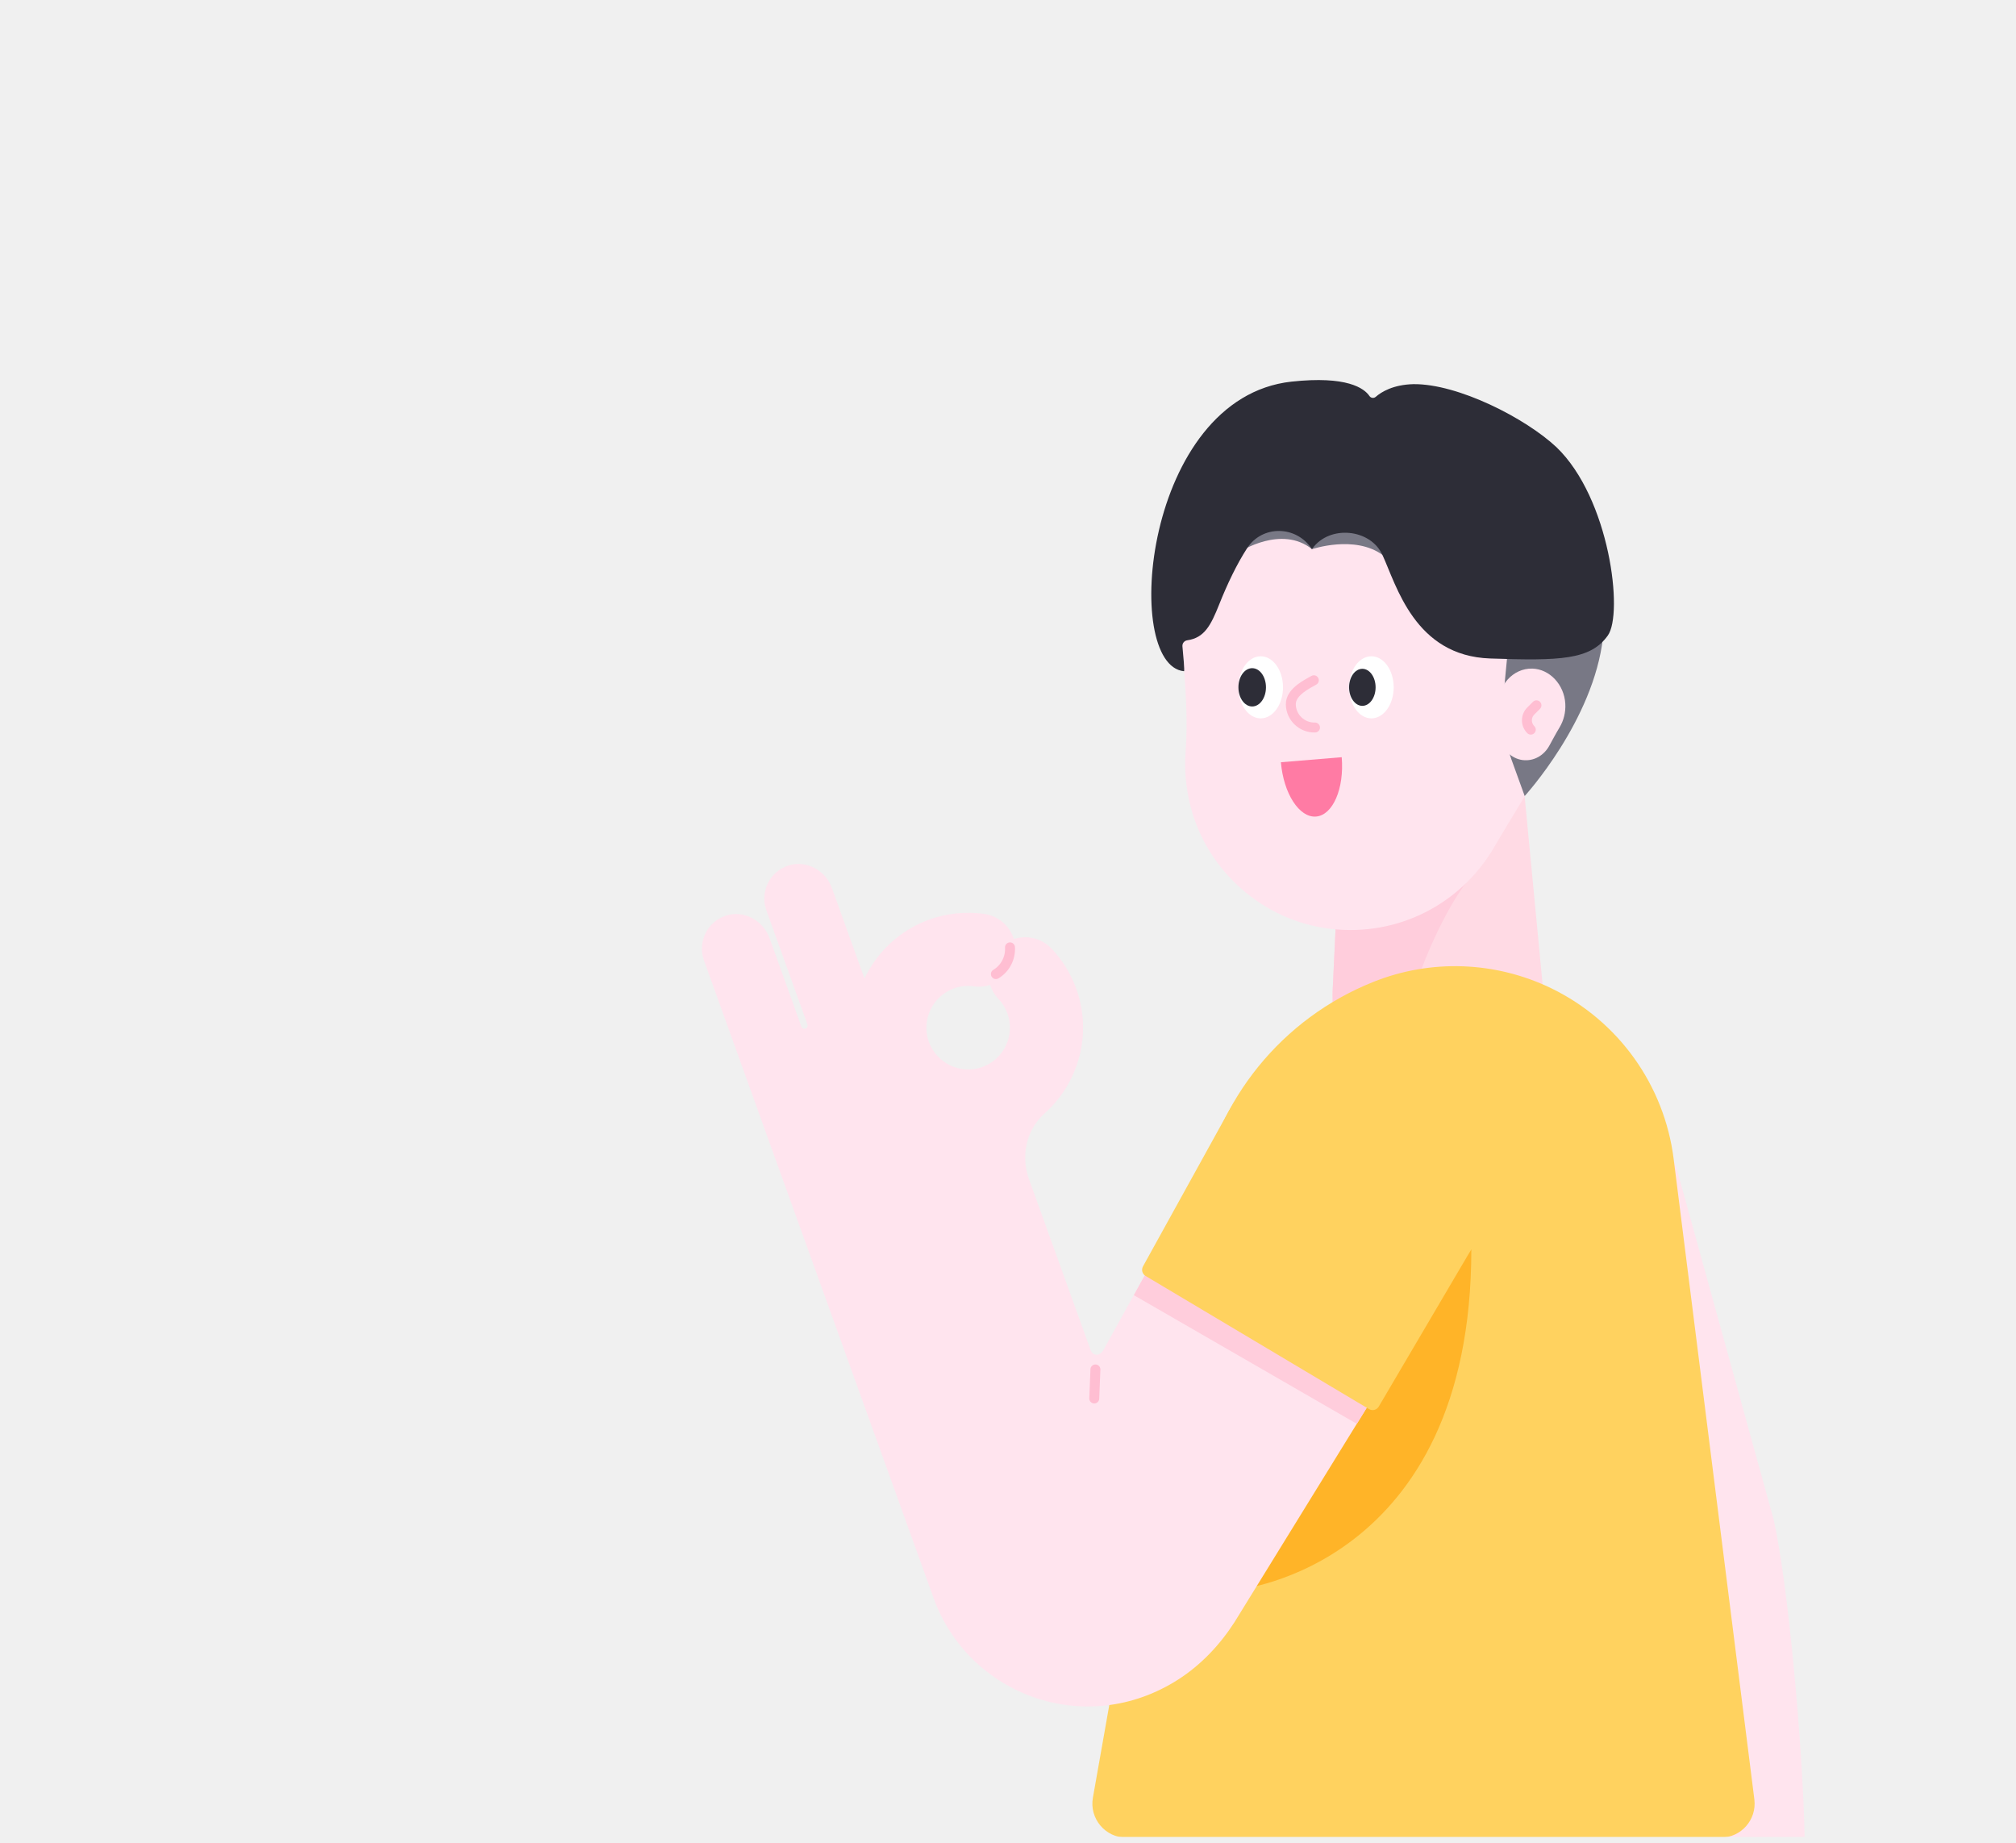
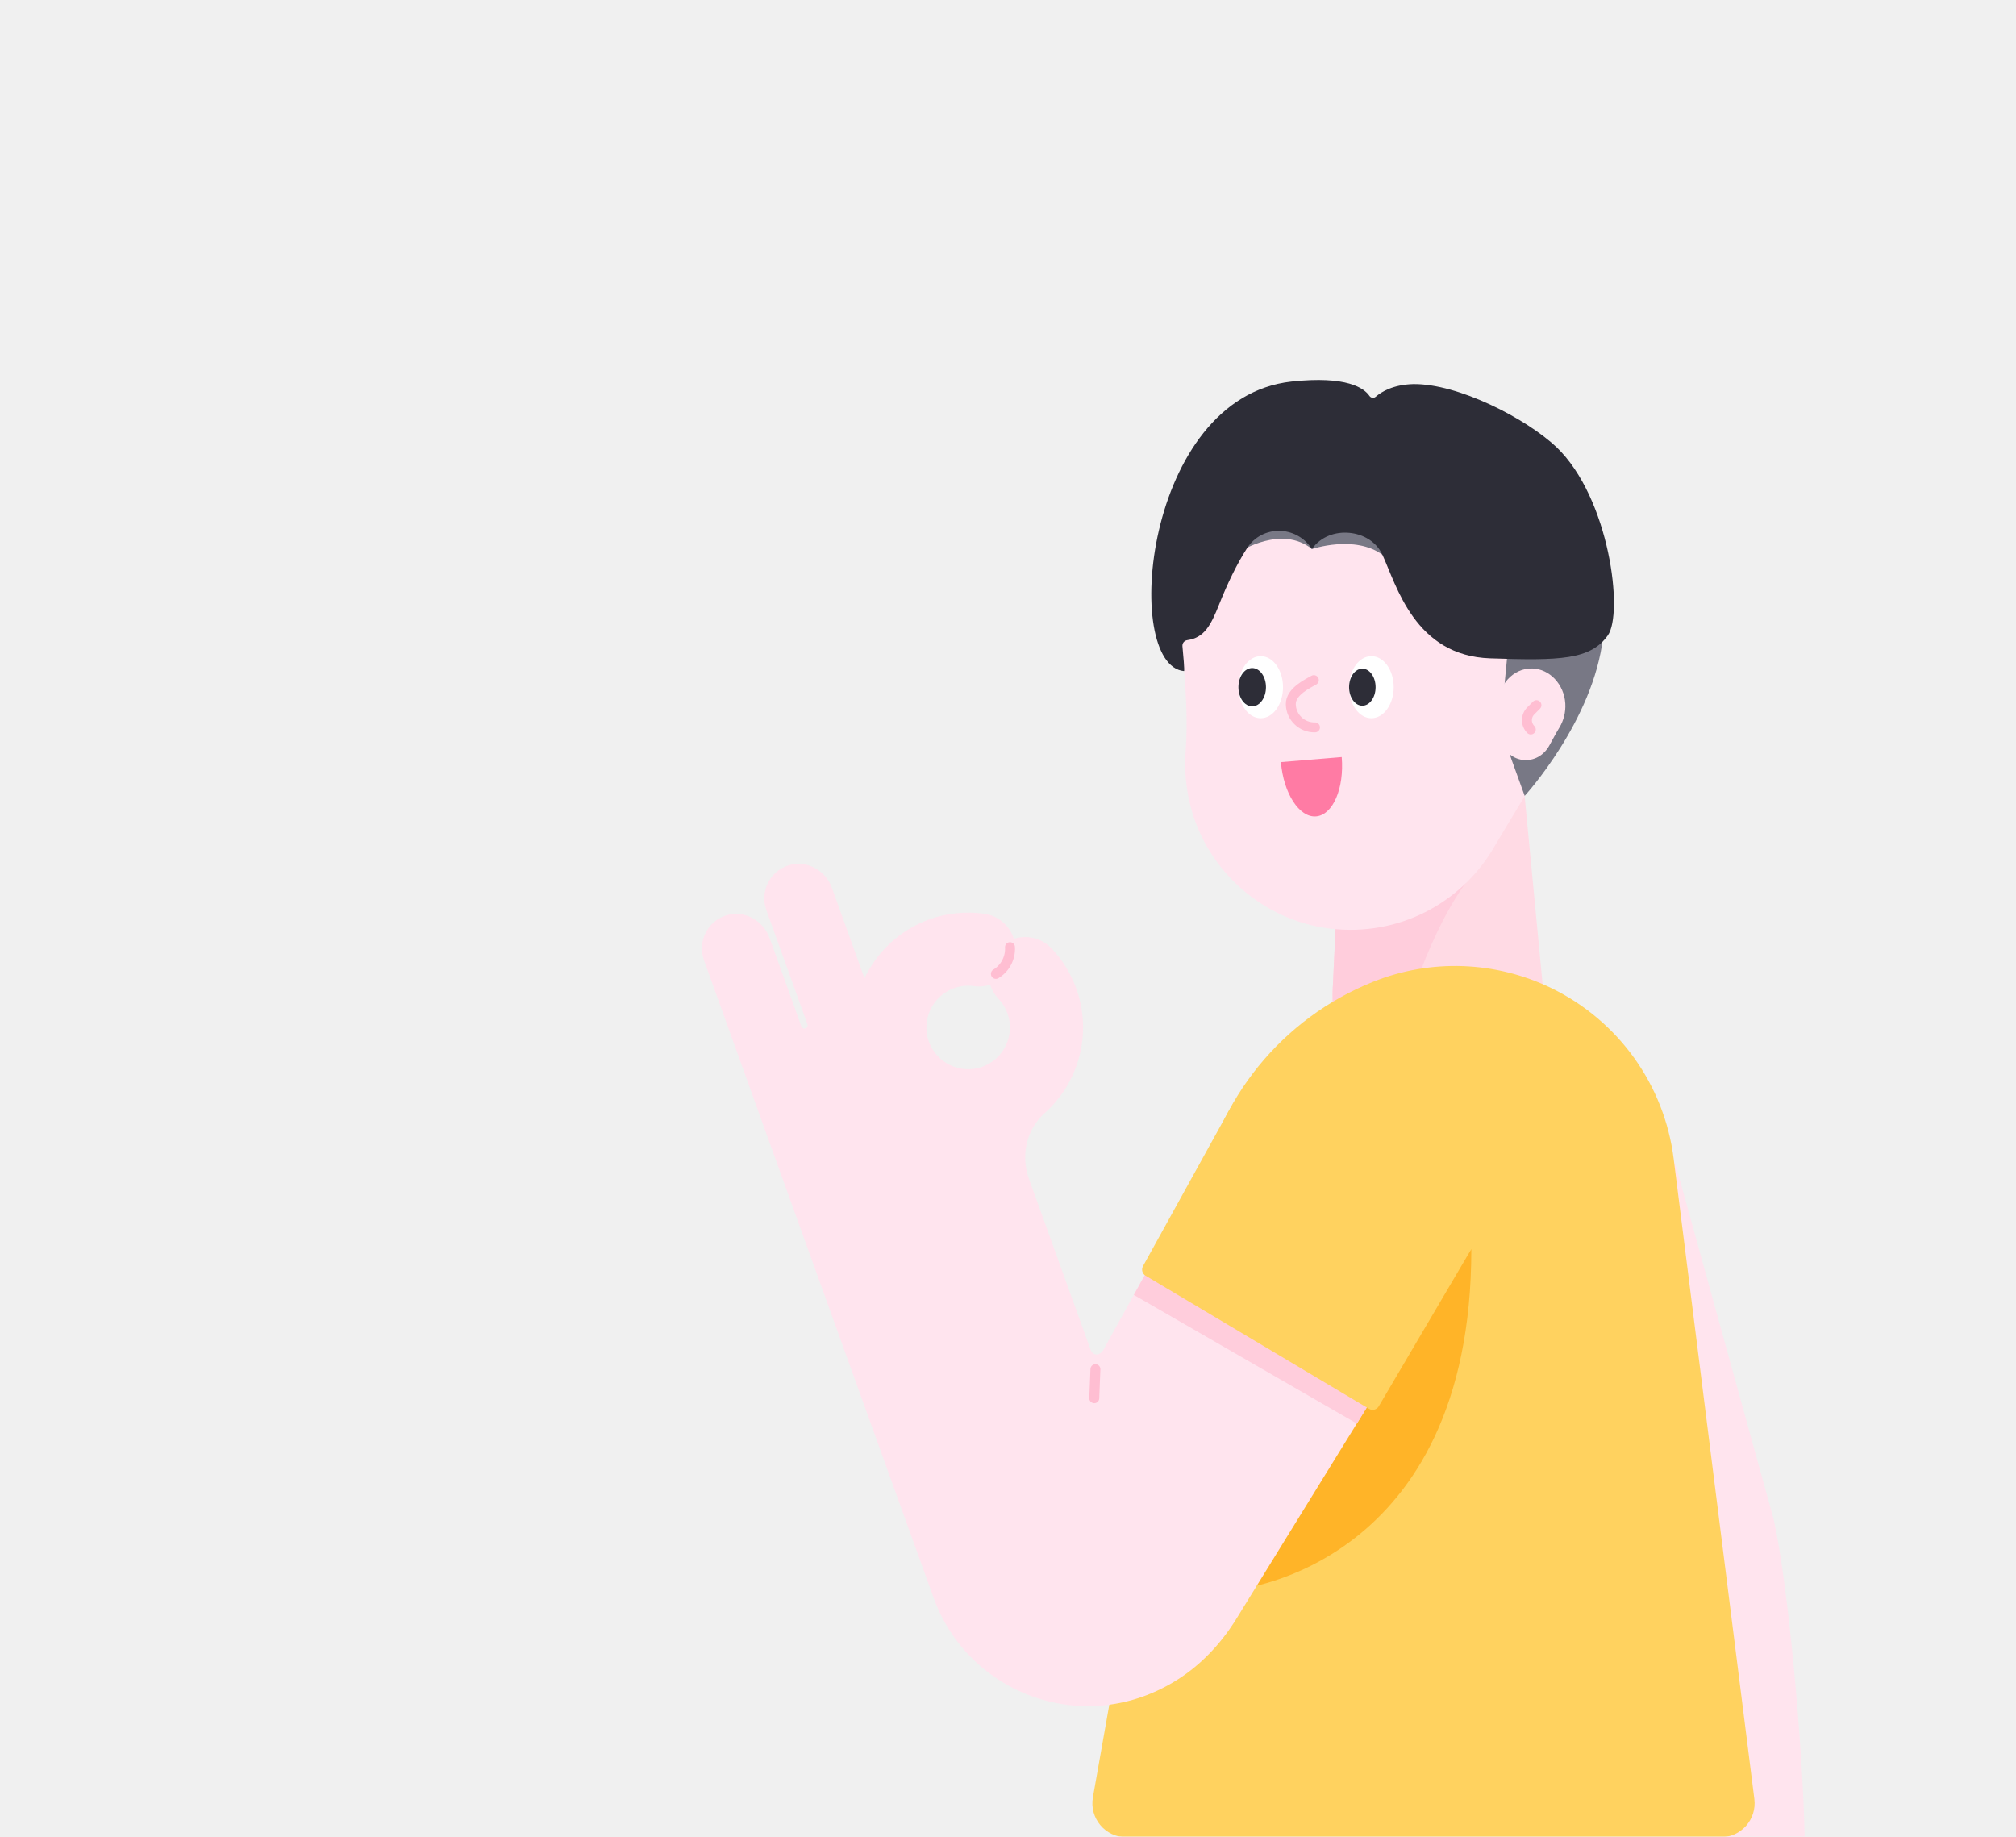
- <svg xmlns="http://www.w3.org/2000/svg" width="382" height="349" viewBox="0 0 382 349" fill="none">
+ <svg xmlns="http://www.w3.org/2000/svg" width="382" height="348" viewBox="0 0 382 348" fill="none">
  <mask id="mask0" mask-type="alpha" maskUnits="userSpaceOnUse" x="0" y="0" width="382" height="348">
-     <path d="M382 324C382 337.255 371.255 348 358 348L24 348C10.745 348 2.95782e-05 337.255 2.84194e-05 324L2.19259e-06 24C1.03382e-06 10.745 10.745 1.93855e-06 24 7.79773e-07L358 -2.84194e-05C371.255 -2.95782e-05 382 10.745 382 24L382 324Z" fill="#FFB428" />
+     <path d="M382 324C382 337.255 371.255 348 358 348L24 348C10.745 348 2.95782e-05 337.255 2.84194e-05 324L2.19259e-06 24C1.03382e-06 10.745 10.745 1.93855e-06 24 7.79773e-07L358 -2.84194e-05C371.255 -2.95782e-05 382 10.745 382 24L382 324Z" fill="#3C6EE6" />
  </mask>
  <g mask="url(#mask0)">
    <path d="M317.949 222.274C315.198 212.326 304.752 206.625 294.903 209.715L270.123 217.49L290.358 290.256C294.644 305.666 297.814 330.207 298.033 348.13H341.952C341.633 331.244 338.782 299.426 336.011 287.624L317.949 222.274Z" fill="#FFE4EE" />
    <path d="M288.186 143.427L254.574 144.245L252.56 186.768C251.464 198.67 260.794 200.225 272.735 199.945C284.677 199.646 293.907 197.633 292.233 185.791L288.186 143.427Z" fill="#FFDAE4" />
    <path d="M280.988 163.683C274.748 168.886 266.595 187.127 265.02 199.767C258.042 199.089 253.058 196.677 252.52 189.898C252.5 188.622 252.52 187.586 252.54 187.028C252.54 186.948 252.54 186.888 252.56 186.808L253.557 165.377L280.988 163.683Z" fill="#FFCDDC" />
    <path d="M223.952 121.419C223.414 99.449 241.316 81.328 263.545 81.846C283.262 82.304 299.768 98.133 301.124 117.81C301.742 126.841 299.21 135.294 294.505 142.172C290.339 148.252 286.631 154.632 282.843 160.951C276.762 171.059 265.14 177.498 252.082 175.963C239.442 174.468 228.797 165.138 225.607 152.838C224.69 149.289 224.411 145.82 224.65 142.491C225.128 136.211 224.63 129.931 224.092 123.651C224.012 122.914 223.972 122.176 223.952 121.419Z" fill="#FFE4EE" />
    <path d="M285.794 118.748L303.756 120.681C301.982 136.53 288.904 150.804 288.904 150.804L286.392 143.867C283.182 134.896 286.013 127.4 285.794 118.748Z" fill="#787885" />
    <path d="M248.614 104.035C248.614 104.035 256.688 101.284 261.971 105.131C265.798 107.942 255.073 97.416 255.073 97.416L235.815 97.894L234.978 104.513C234.978 104.493 242.812 99.409 248.614 104.035Z" fill="#787885" />
    <path d="M282.384 124.748C268.05 124.27 264.601 110.853 261.95 105.131C259.657 100.127 251.922 99.43 248.693 103.895L248.593 104.035C248.573 104.015 248.553 103.975 248.533 103.955C245.603 99.529 239.163 99.429 236.293 103.875C234.339 106.905 232.565 110.613 231.01 114.521C229.435 118.468 228.218 120.841 224.969 121.299C224.411 121.379 224.012 121.857 224.052 122.435C224.211 124.11 224.49 127.16 224.351 127.16C212.529 126.024 216.715 75.367 244.725 72.297C255.232 71.16 258.481 73.553 259.478 75.008C259.757 75.427 260.315 75.506 260.694 75.168C261.751 74.25 263.964 72.875 267.811 72.775C276.264 72.675 289.083 79.234 294.924 84.717C305.031 94.425 307.643 116.235 304.653 120.402C301.343 125.047 295.562 125.187 282.384 124.748Z" fill="#2D2D37" />
-     <path d="M283.821 133.939C283.721 129.892 286.672 126.563 290.36 126.662C293.629 126.762 296.38 129.673 296.6 133.301C296.699 134.956 296.281 136.511 295.523 137.787C294.845 138.903 294.227 140.079 293.589 141.235C292.593 143.09 290.659 144.266 288.486 143.987C286.393 143.708 284.618 141.993 284.08 139.72C283.921 139.062 283.881 138.425 283.92 137.826C284 136.67 283.901 135.514 283.821 134.358C283.841 134.218 283.821 134.078 283.821 133.939Z" fill="#FFE4EE" />
+     <path d="M283.82 133.939C283.72 129.892 286.671 126.563 290.359 126.662C293.628 126.762 296.379 129.673 296.599 133.301C296.698 134.956 296.28 136.511 295.522 137.787C294.844 138.903 294.226 140.079 293.588 141.235C292.592 143.09 290.658 144.266 288.485 143.987C286.392 143.708 284.617 141.993 284.079 139.72C283.92 139.062 283.88 138.425 283.92 137.826C283.999 136.67 283.9 135.514 283.82 134.358C283.84 134.218 283.82 134.078 283.82 133.939Z" fill="#FFE4EE" />
    <path d="M238.885 136.091C241.219 136.091 243.111 133.458 243.111 130.21C243.111 126.962 241.219 124.329 238.885 124.329C236.55 124.329 234.658 126.962 234.658 130.21C234.658 133.458 236.55 136.091 238.885 136.091Z" fill="white" />
    <path d="M259.856 136.091C262.19 136.091 264.083 133.458 264.083 130.21C264.083 126.962 262.19 124.329 259.856 124.329C257.522 124.329 255.63 126.962 255.63 130.21C255.63 133.458 257.522 136.091 259.856 136.091Z" fill="white" />
    <path d="M237.27 133.838C238.712 133.838 239.881 132.214 239.881 130.21C239.881 128.206 238.712 126.582 237.27 126.582C235.827 126.582 234.658 128.206 234.658 130.21C234.658 132.214 235.827 133.838 237.27 133.838Z" fill="#2D2D37" />
    <path d="M258.142 133.72C259.529 133.72 260.654 132.149 260.654 130.211C260.654 128.273 259.529 126.702 258.142 126.702C256.755 126.702 255.63 128.273 255.63 130.211C255.63 132.149 256.755 133.72 258.142 133.72Z" fill="#2D2D37" />
    <path d="M242.712 144.405C243.21 150.346 246.201 154.951 249.37 154.692C252.56 154.432 254.733 149.389 254.235 143.448L242.712 144.405Z" fill="#FF7BA4" />
-     <path d="M248.953 128.875C247.996 129.453 244.527 130.988 244.587 133.46C244.647 135.932 246.7 137.886 249.172 137.826" stroke="#FFBED2" stroke-width="1.884" stroke-miterlimit="10" stroke-linecap="round" stroke-linejoin="round" />
+     <path d="M248.952 128.875C247.995 129.453 244.526 130.988 244.586 133.46C244.646 135.932 246.699 137.886 249.171 137.826" stroke="#FFBED2" stroke-width="1.884" stroke-miterlimit="10" stroke-linecap="round" stroke-linejoin="round" />
    <path d="M290.06 138.225C289.083 137.248 289.083 135.673 290.06 134.697L291.136 133.62" stroke="#FFBED2" stroke-width="1.884" stroke-miterlimit="10" stroke-linecap="round" stroke-linejoin="round" />
    <path d="M293.986 187.247C283.4 182.103 271.12 181.645 260.195 186.031C242.95 192.928 230.49 208.259 227.261 226.56L207.086 340.574C206.388 344.501 209.418 348.129 213.405 348.129H326.043C329.911 348.129 332.901 344.74 332.423 340.893L317.132 219.563C315.377 205.588 306.685 193.427 293.986 187.247Z" fill="#FFD25F" />
    <path d="M273.372 239.46L234.497 301.141C234.497 301.141 278.795 296.895 278.795 236.688L273.372 239.46Z" fill="#FFB428" />
    <path d="M265.957 198.192C253.457 194.384 239.98 199.846 233.66 211.29L209.02 255.866C208.262 257.022 207.026 256.843 206.647 255.747L194.965 223.351C193.39 218.985 194.467 214.021 197.935 210.931C204.375 205.189 207.026 195.899 203.936 187.307C202.919 184.476 201.344 181.924 199.271 179.731C197.377 177.718 194.566 177.099 192.114 177.897C191.337 175.425 189.203 173.511 186.472 173.132C182.983 172.654 179.395 173.013 176.086 174.209C170.464 176.242 166.197 180.349 163.805 185.373L157.645 168.248C156.429 164.859 152.761 162.865 149.352 163.982C145.823 165.138 143.969 168.966 145.205 172.435L153 194.085C153.12 194.404 152.94 194.763 152.621 194.862C152.302 194.982 151.943 194.803 151.844 194.484V194.464L145.823 177.737C144.607 174.348 140.939 172.355 137.53 173.471C134.001 174.627 132.147 178.455 133.383 181.924L139.503 198.929L146.142 217.39L176.903 302.755C183.542 321.156 205.75 329.45 223.334 318.126C227.6 315.375 231.149 311.607 233.9 307.341L277.101 237.286C286.012 223.57 280.749 205.149 265.957 198.192ZM176.006 197.374C174.531 193.268 176.664 188.722 180.771 187.247C181.987 186.808 183.263 186.669 184.538 186.848C185.615 187.008 186.672 186.888 187.629 186.589C187.928 187.566 188.466 188.483 189.203 189.26C189.961 190.058 190.519 190.975 190.898 192.012C192.373 196.118 190.24 200.664 186.133 202.139C182.027 203.614 177.501 201.481 176.006 197.374Z" fill="#FFE4EE" />
    <path d="M191.377 179.472C191.497 181.506 190.46 183.499 188.706 184.536" stroke="#FFBED2" stroke-width="1.884" stroke-miterlimit="10" stroke-linecap="round" stroke-linejoin="round" />
-     <path d="M207.564 259.435L207.345 264.937" stroke="#FFBED2" stroke-width="1.884" stroke-miterlimit="10" stroke-linecap="round" stroke-linejoin="round" />
+     <path d="M207.565 259.435L207.346 264.937" stroke="#FFBED2" stroke-width="1.884" stroke-miterlimit="10" stroke-linecap="round" stroke-linejoin="round" />
    <path d="M214.841 245.361L257.105 269.742L267.551 252.797L224.47 227.937L214.841 245.361Z" fill="#FFCDDC" />
    <path d="M281.506 214.899C279.273 207.084 273.791 200.625 266.435 197.176L266.295 197.116C253.357 193.189 239.222 198.91 232.703 210.732L216.575 239.918C216.236 240.556 216.436 241.334 217.054 241.712L259.417 266.951C260.055 267.33 260.873 267.111 261.251 266.473L278.077 237.885C282.463 231.087 283.719 222.714 281.506 214.899Z" fill="#FFD25F" />
  </g>
</svg>
